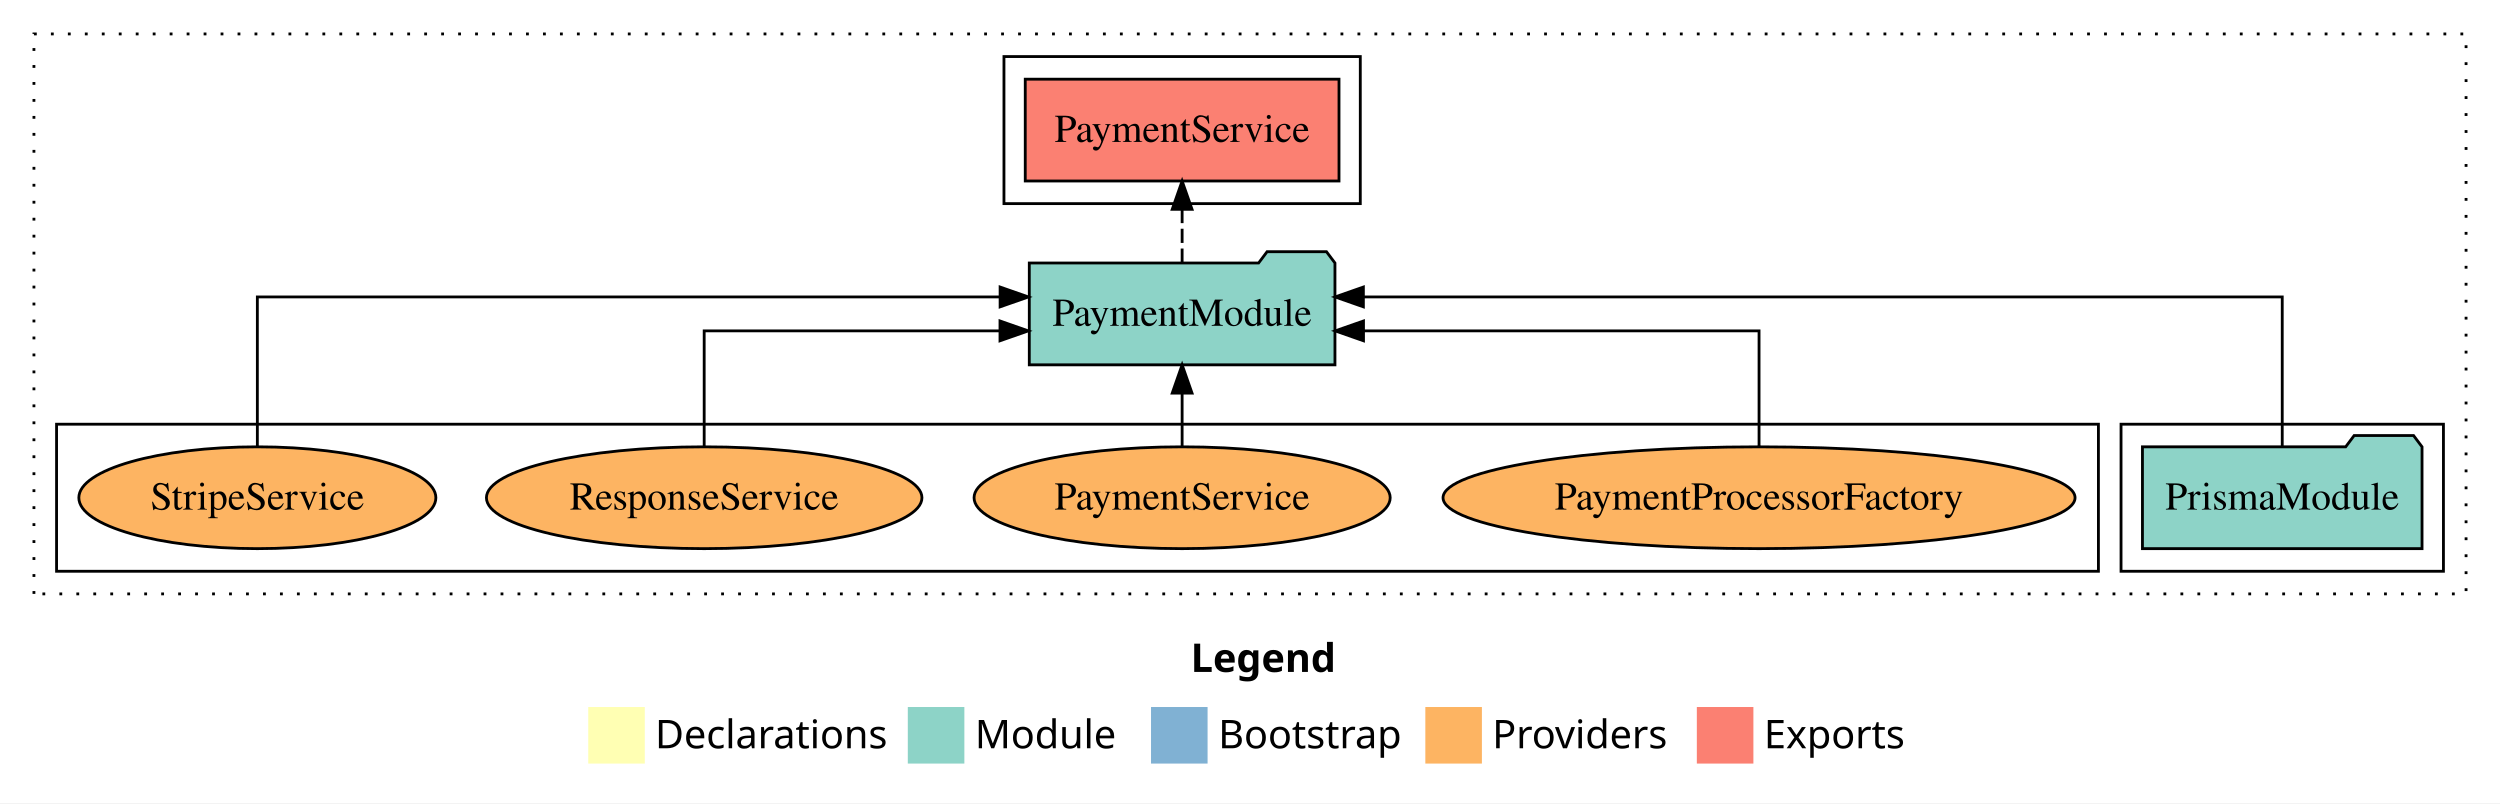
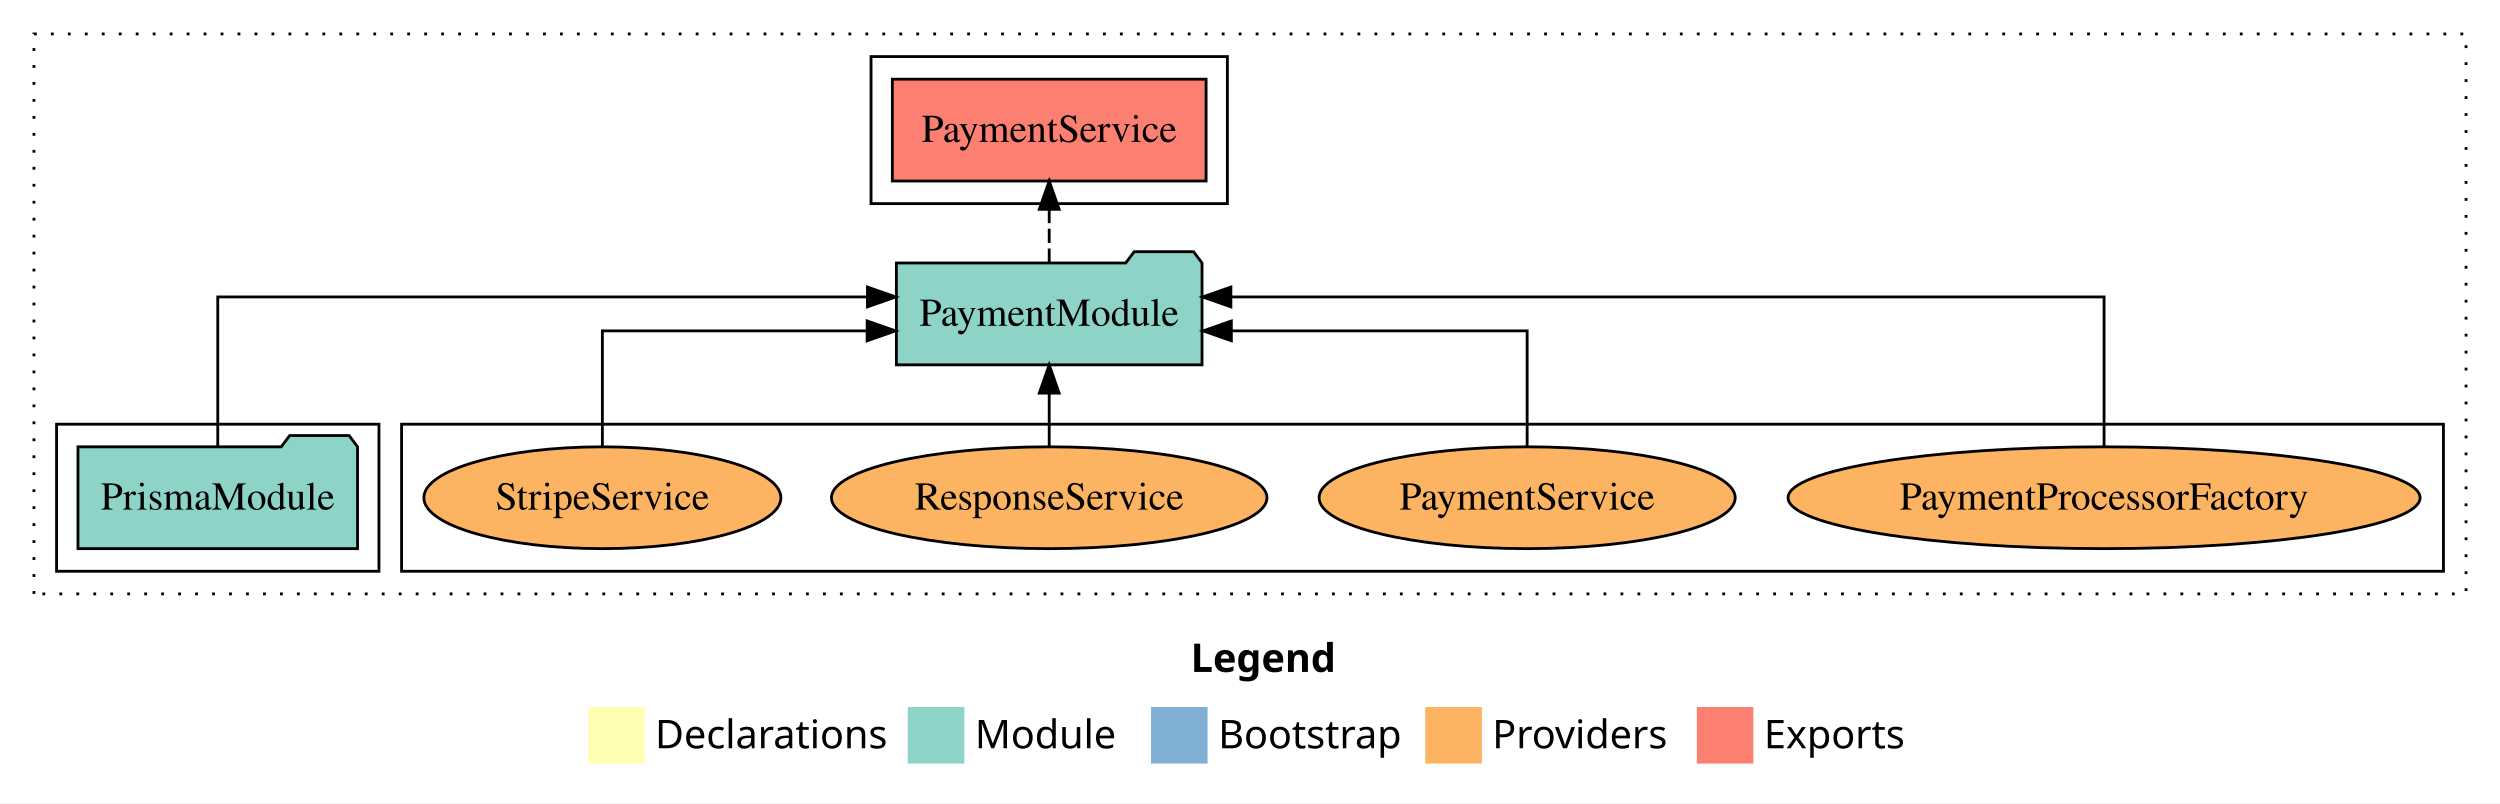
<svg xmlns="http://www.w3.org/2000/svg" width="884pt" height="284pt" viewBox="0.00 0.00 884.00 284.00">
  <g id="graph0" class="graph" transform="scale(1 1) rotate(0) translate(4 280)">
    <polygon fill="white" stroke="transparent" points="-4,4 -4,-280 880,-280 880,4 -4,4" />
    <text text-anchor="start" x="417.01" y="-42.4" font-family="Times-12" font-weight="bold" font-size="14.00">Legend</text>
    <polygon fill="#ffffb3" stroke="transparent" points="204,-10 204,-30 224,-30 224,-10 204,-10" />
    <text text-anchor="start" x="227.63" y="-15.4" font-family="Times-12" font-size="14.00">  Declarations</text>
    <polygon fill="#8dd3c7" stroke="transparent" points="317,-10 317,-30 337,-30 337,-10 317,-10" />
    <text text-anchor="start" x="340.73" y="-15.4" font-family="Times-12" font-size="14.00">  Module</text>
    <polygon fill="#80b1d3" stroke="transparent" points="403,-10 403,-30 423,-30 423,-10 403,-10" />
    <text text-anchor="start" x="426.78" y="-15.4" font-family="Times-12" font-size="14.00">  Bootstrap</text>
    <polygon fill="#fdb462" stroke="transparent" points="500,-10 500,-30 520,-30 520,-10 500,-10" />
    <text text-anchor="start" x="523.67" y="-15.4" font-family="Times-12" font-size="14.00">  Providers</text>
    <polygon fill="#fb8072" stroke="transparent" points="596,-10 596,-30 616,-30 616,-10 596,-10" />
    <text text-anchor="start" x="619.73" y="-15.4" font-family="Times-12" font-size="14.00">  Exports</text>
    <g id="clust1" class="cluster">
      <polygon fill="none" stroke="black" stroke-dasharray="1,5" points="8,-70 8,-268 868,-268 868,-70 8,-70" />
    </g>
    <g id="clust4" class="cluster">
-       <polygon fill="none" stroke="black" points="351,-208 351,-260 477,-260 477,-208 351,-208" />
+       <polygon fill="none" stroke="black" points="304,-208 304,-260 430,-260 430,-208 304,-208" />
+     </g>
+     <g id="clust6" class="cluster">
+       <polygon fill="none" stroke="black" points="138,-78 138,-130 860,-130 860,-78 138,-78" />
    </g>
    <g id="clust3" class="cluster">
-       <polygon fill="none" stroke="black" points="746,-78 746,-130 860,-130 860,-78 746,-78" />
-     </g>
-     <g id="clust6" class="cluster">
-       <polygon fill="none" stroke="black" points="16,-78 16,-130 738,-130 738,-78 16,-78" />
+       <polygon fill="none" stroke="black" points="16,-78 16,-130 130,-130 130,-78 16,-78" />
    </g>
    <g id="node1" class="node">
-       <polygon fill="#8dd3c7" stroke="black" points="852.43,-122 849.43,-126 828.43,-126 825.43,-122 753.57,-122 753.57,-86 852.43,-86 852.43,-122" />
-       <text text-anchor="middle" x="803" y="-99.8" font-family="Times,serif" font-size="14.00">PrismaModule</text>
+       <polygon fill="#8dd3c7" stroke="black" points="122.43,-122 119.43,-126 98.43,-126 95.43,-122 23.57,-122 23.57,-86 122.43,-86 122.43,-122" />
+       <text text-anchor="middle" x="73" y="-99.8" font-family="Times,serif" font-size="14.00">PrismaModule</text>
    </g>
    <g id="node2" class="node">
-       <polygon fill="#8dd3c7" stroke="black" points="468.04,-187 465.04,-191 444.04,-191 441.04,-187 359.96,-187 359.96,-151 468.04,-151 468.04,-187" />
-       <text text-anchor="middle" x="414" y="-164.8" font-family="Times,serif" font-size="14.00">PaymentModule</text>
+       <polygon fill="#8dd3c7" stroke="black" points="421.04,-187 418.04,-191 397.04,-191 394.04,-187 312.96,-187 312.96,-151 421.04,-151 421.04,-187" />
+       <text text-anchor="middle" x="367" y="-164.8" font-family="Times,serif" font-size="14.00">PaymentModule</text>
    </g>
    <g id="edge1" class="edge">
-       <path fill="none" stroke="black" d="M803,-122.28C803,-143.32 803,-175 803,-175 803,-175 478.09,-175 478.09,-175" />
-       <polygon fill="black" stroke="black" points="478.09,-171.5 468.09,-175 478.09,-178.5 478.09,-171.5" />
+       <path fill="none" stroke="black" d="M73,-122.28C73,-143.32 73,-175 73,-175 73,-175 302.73,-175 302.73,-175" />
+       <polygon fill="black" stroke="black" points="302.73,-178.5 312.73,-175 302.73,-171.5 302.73,-178.5" />
    </g>
    <g id="node3" class="node">
-       <polygon fill="#fb8072" stroke="black" points="469.47,-252 358.53,-252 358.53,-216 469.47,-216 469.47,-252" />
-       <text text-anchor="middle" x="414" y="-229.8" font-family="Times,serif" font-size="14.00">PaymentService </text>
+       <polygon fill="#fb8072" stroke="black" points="422.47,-252 311.53,-252 311.53,-216 422.47,-216 422.47,-252" />
+       <text text-anchor="middle" x="367" y="-229.8" font-family="Times,serif" font-size="14.00">PaymentService </text>
    </g>
    <g id="edge2" class="edge">
-       <path fill="none" stroke="black" stroke-dasharray="5,2" d="M414,-187.11C414,-187.11 414,-205.99 414,-205.99" />
-       <polygon fill="black" stroke="black" points="410.5,-205.99 414,-215.99 417.5,-205.99 410.5,-205.99" />
+       <path fill="none" stroke="black" stroke-dasharray="5,2" d="M367,-187.11C367,-187.11 367,-205.99 367,-205.99" />
+       <polygon fill="black" stroke="black" points="363.5,-205.99 367,-215.99 370.5,-205.99 363.5,-205.99" />
    </g>
    <g id="node4" class="node">
-       <ellipse fill="#fdb462" stroke="black" cx="618" cy="-104" rx="111.74" ry="18" />
-       <text text-anchor="middle" x="618" y="-99.8" font-family="Times,serif" font-size="14.00">PaymentProcessorFactory</text>
+       <ellipse fill="#fdb462" stroke="black" cx="740" cy="-104" rx="111.74" ry="18" />
+       <text text-anchor="middle" x="740" y="-99.8" font-family="Times,serif" font-size="14.00">PaymentProcessorFactory</text>
    </g>
    <g id="edge3" class="edge">
-       <path fill="none" stroke="black" d="M618,-122.02C618,-139.37 618,-163 618,-163 618,-163 478.13,-163 478.13,-163" />
-       <polygon fill="black" stroke="black" points="478.13,-159.5 468.13,-163 478.13,-166.5 478.13,-159.5" />
+       <path fill="none" stroke="black" d="M740,-122.28C740,-143.32 740,-175 740,-175 740,-175 431.24,-175 431.24,-175" />
+       <polygon fill="black" stroke="black" points="431.24,-171.5 421.24,-175 431.24,-178.5 431.24,-171.5" />
    </g>
    <g id="node5" class="node">
-       <ellipse fill="#fdb462" stroke="black" cx="414" cy="-104" rx="73.57" ry="18" />
-       <text text-anchor="middle" x="414" y="-99.8" font-family="Times,serif" font-size="14.00">PaymentService</text>
+       <ellipse fill="#fdb462" stroke="black" cx="536" cy="-104" rx="73.57" ry="18" />
+       <text text-anchor="middle" x="536" y="-99.8" font-family="Times,serif" font-size="14.00">PaymentService</text>
    </g>
    <g id="edge4" class="edge">
-       <path fill="none" stroke="black" d="M414,-122.11C414,-122.11 414,-140.99 414,-140.99" />
-       <polygon fill="black" stroke="black" points="410.5,-140.99 414,-150.99 417.5,-140.99 410.5,-140.99" />
+       <path fill="none" stroke="black" d="M536,-122.02C536,-139.37 536,-163 536,-163 536,-163 431.4,-163 431.4,-163" />
+       <polygon fill="black" stroke="black" points="431.4,-159.5 421.4,-163 431.4,-166.5 431.4,-159.5" />
    </g>
    <g id="node6" class="node">
-       <ellipse fill="#fdb462" stroke="black" cx="245" cy="-104" rx="77" ry="18" />
-       <text text-anchor="middle" x="245" y="-99.8" font-family="Times,serif" font-size="14.00">ResponseService</text>
+       <ellipse fill="#fdb462" stroke="black" cx="367" cy="-104" rx="77" ry="18" />
+       <text text-anchor="middle" x="367" y="-99.8" font-family="Times,serif" font-size="14.00">ResponseService</text>
    </g>
    <g id="edge5" class="edge">
-       <path fill="none" stroke="black" d="M245,-122.02C245,-139.37 245,-163 245,-163 245,-163 349.6,-163 349.6,-163" />
-       <polygon fill="black" stroke="black" points="349.6,-166.5 359.6,-163 349.6,-159.5 349.6,-166.5" />
+       <path fill="none" stroke="black" d="M367,-122.11C367,-122.11 367,-140.99 367,-140.99" />
+       <polygon fill="black" stroke="black" points="363.5,-140.99 367,-150.99 370.5,-140.99 363.5,-140.99" />
    </g>
    <g id="node7" class="node">
-       <ellipse fill="#fdb462" stroke="black" cx="87" cy="-104" rx="63.12" ry="18" />
-       <text text-anchor="middle" x="87" y="-99.8" font-family="Times,serif" font-size="14.00">StripeService</text>
+       <ellipse fill="#fdb462" stroke="black" cx="209" cy="-104" rx="63.12" ry="18" />
+       <text text-anchor="middle" x="209" y="-99.8" font-family="Times,serif" font-size="14.00">StripeService</text>
    </g>
    <g id="edge6" class="edge">
-       <path fill="none" stroke="black" d="M87,-122.28C87,-143.32 87,-175 87,-175 87,-175 349.64,-175 349.64,-175" />
-       <polygon fill="black" stroke="black" points="349.64,-178.5 359.64,-175 349.64,-171.5 349.64,-178.5" />
+       <path fill="none" stroke="black" d="M209,-122.02C209,-139.37 209,-163 209,-163 209,-163 302.63,-163 302.63,-163" />
+       <polygon fill="black" stroke="black" points="302.63,-166.5 312.63,-163 302.63,-159.5 302.63,-166.5" />
    </g>
  </g>
</svg>
